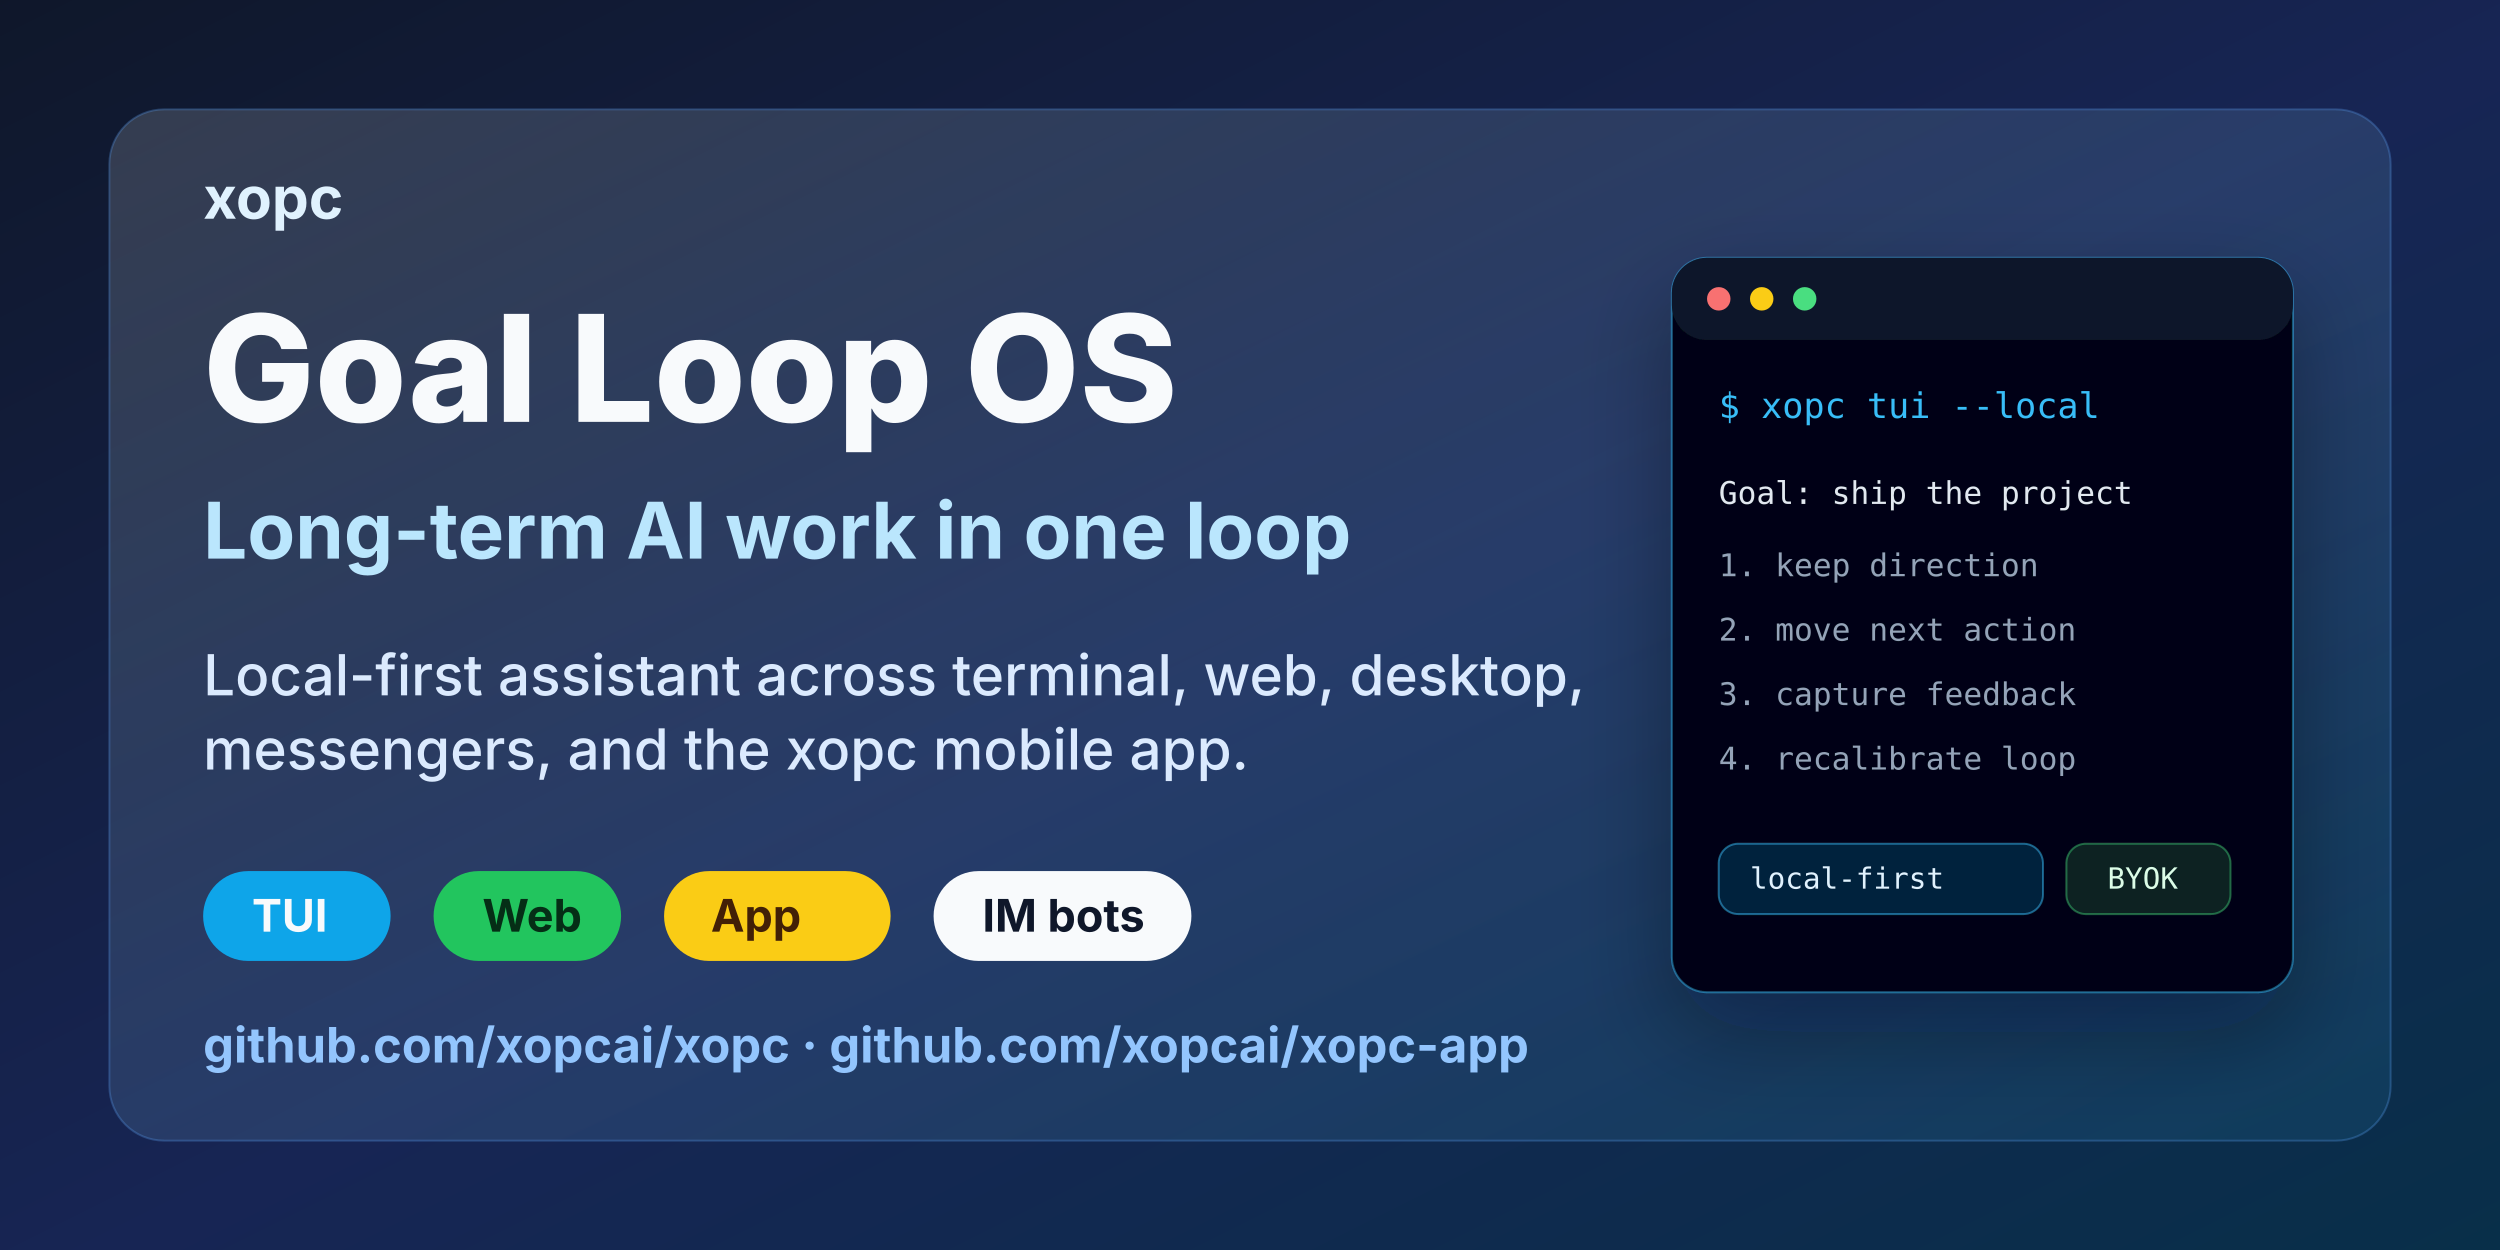
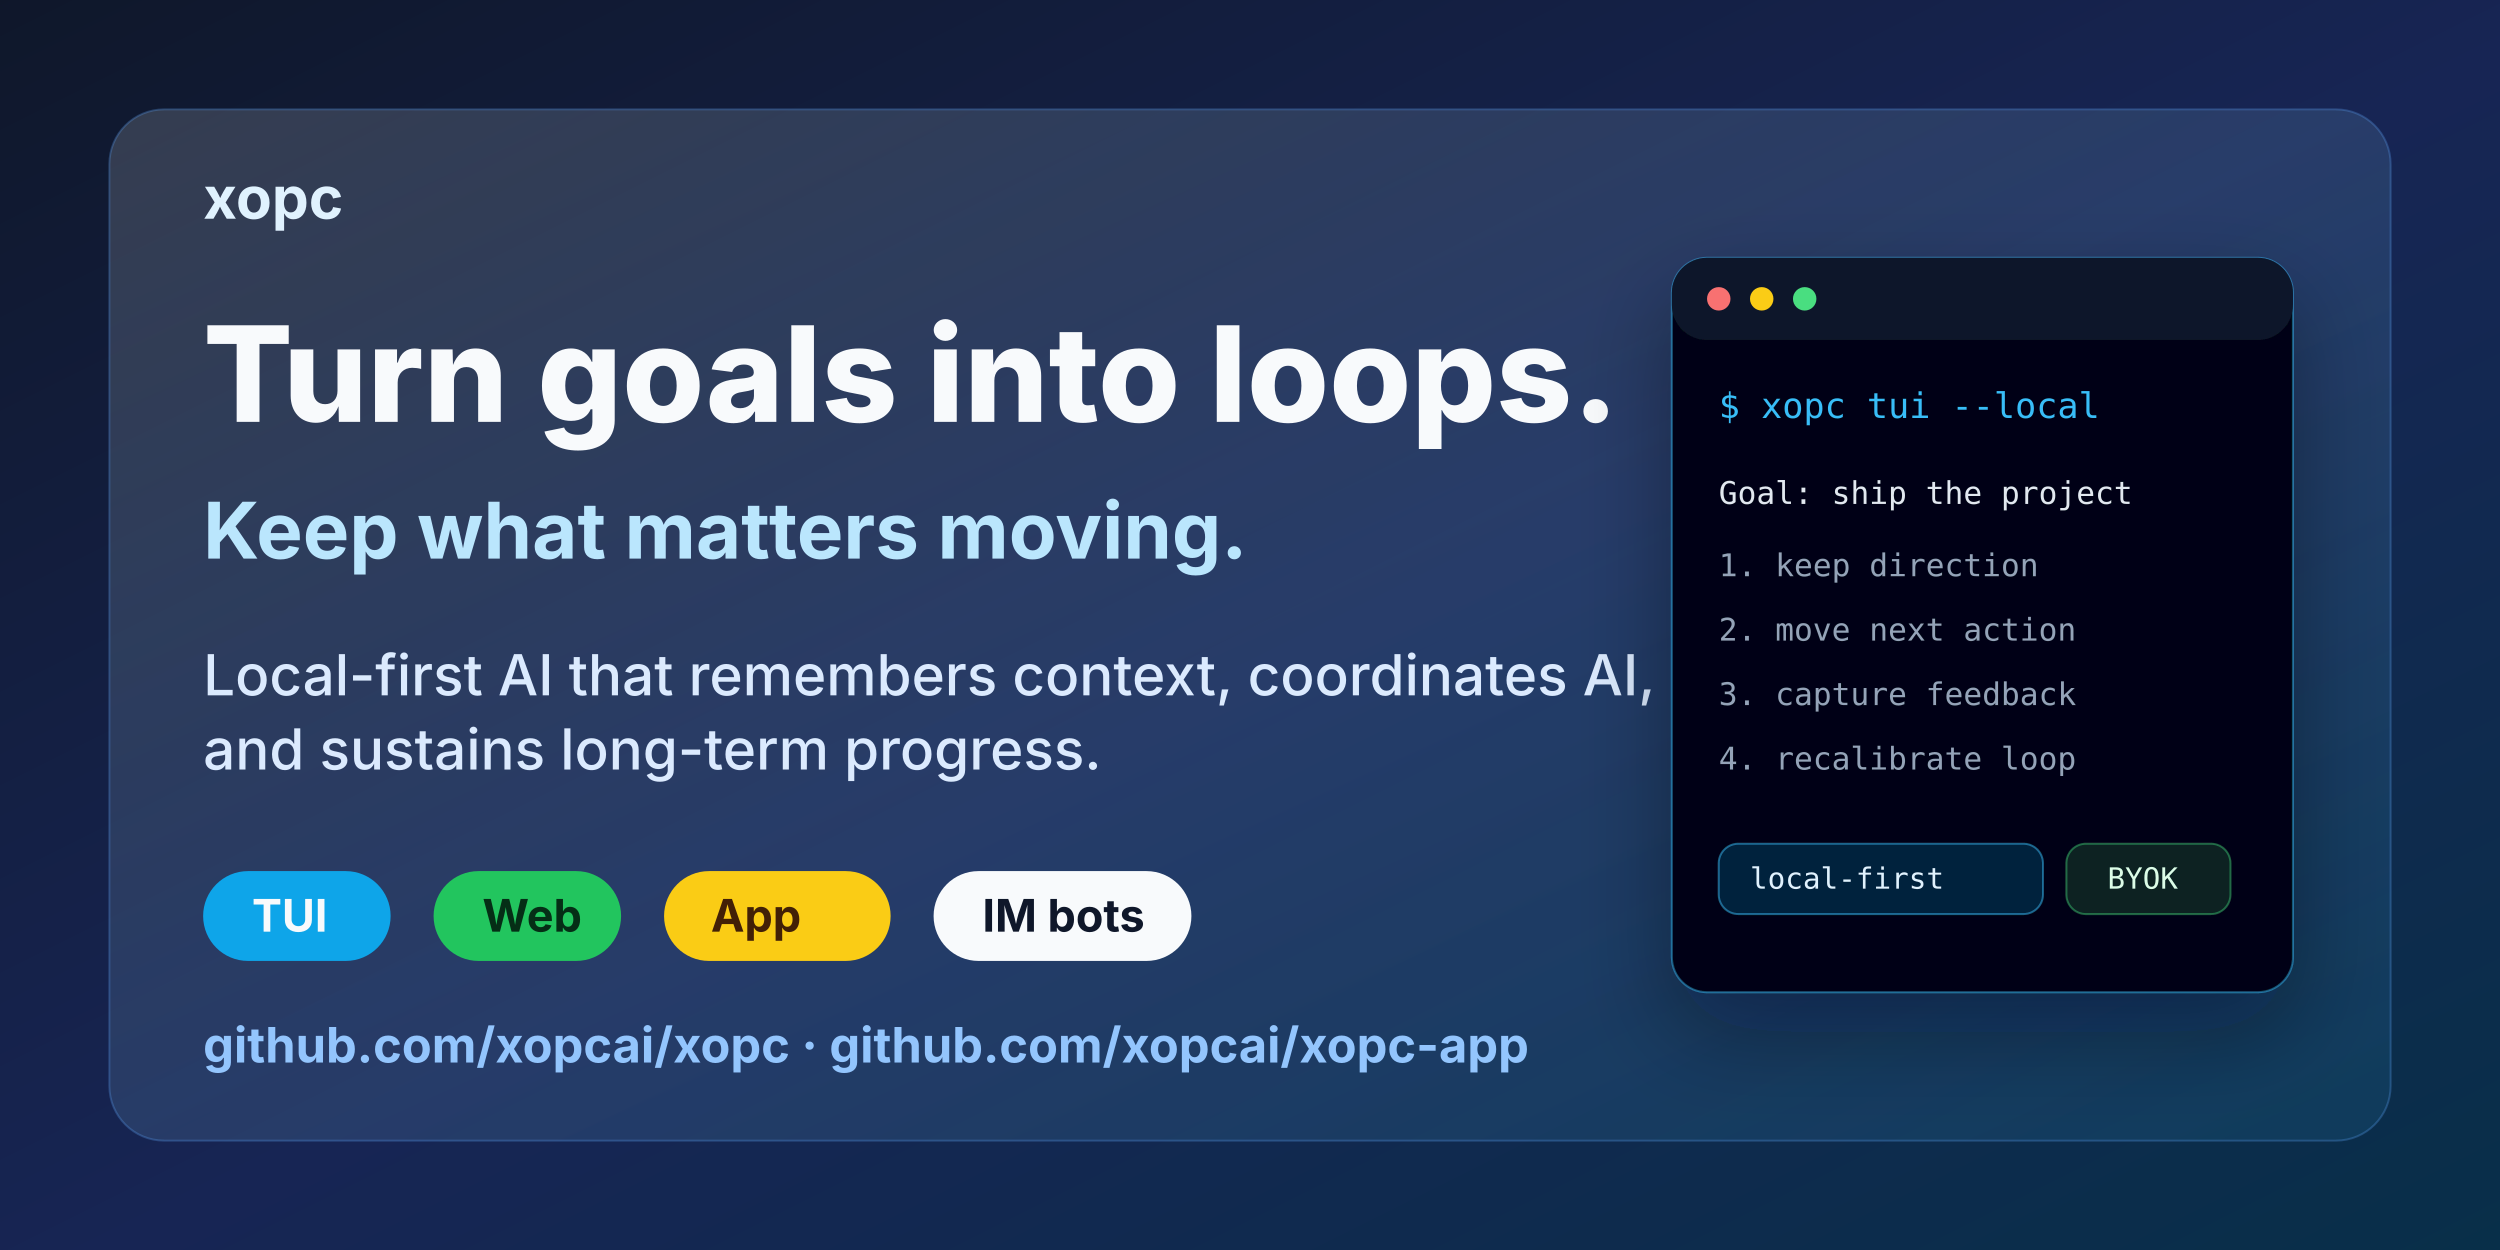
<svg xmlns="http://www.w3.org/2000/svg" width="1280" height="640" viewBox="0 0 1280 640" role="img" aria-labelledby="title desc">
  <defs>
    <linearGradient id="bg" x1="0" y1="0" x2="1" y2="1">
      <stop offset="0" stop-color="#0f172a" />
      <stop offset="0.52" stop-color="#172554" />
      <stop offset="1" stop-color="#082f49" />
    </linearGradient>
    <linearGradient id="panel" x1="0" y1="0" x2="1" y2="1">
      <stop offset="0" stop-color="#f8fafc" stop-opacity="0.16" />
      <stop offset="1" stop-color="#38bdf8" stop-opacity="0.10" />
    </linearGradient>
    <filter id="shadow" x="-20%" y="-20%" width="140%" height="140%">
      <feDropShadow dx="0" dy="20" stdDeviation="24" flood-color="#020617" flood-opacity="0.35" />
    </filter>
  </defs>
  <rect width="1280" height="640" fill="url(#bg)" />
  <rect x="56" y="56" width="1168" height="528" rx="28" fill="url(#panel)" stroke="#60a5fa" stroke-opacity="0.28" />
  <g transform="translate(104 112)">
    <text x="0" y="0" fill="#e0f2fe" font-family="Inter, ui-sans-serif, system-ui, -apple-system, BlinkMacSystemFont, Segoe UI, sans-serif" font-size="30" font-weight="700" letter-spacing="0">xopc</text>
-     <text x="0" y="104" fill="#f8fafc" font-family="Inter, ui-sans-serif, system-ui, -apple-system, BlinkMacSystemFont, Segoe UI, sans-serif" font-size="76" font-weight="800" letter-spacing="0">Goal Loop OS</text>
-     <text x="0" y="174" fill="#bae6fd" font-family="Inter, ui-sans-serif, system-ui, -apple-system, BlinkMacSystemFont, Segoe UI, sans-serif" font-size="40" font-weight="650" letter-spacing="0">Long-term AI work in one loop</text>
-     <text x="0" y="244" fill="#dbeafe" font-family="Inter, ui-sans-serif, system-ui, -apple-system, BlinkMacSystemFont, Segoe UI, sans-serif" font-size="29" font-weight="500" letter-spacing="0">Local-first assistant across terminal, web, desktop,</text>
-     <text x="0" y="282" fill="#dbeafe" font-family="Inter, ui-sans-serif, system-ui, -apple-system, BlinkMacSystemFont, Segoe UI, sans-serif" font-size="29" font-weight="500" letter-spacing="0">messengers, and the xopc mobile app.</text>
+     <text x="0" y="104" fill="#f8fafc" font-family="Inter, ui-sans-serif, system-ui, -apple-system, BlinkMacSystemFont, Segoe UI, sans-serif" font-size="68" font-weight="800" letter-spacing="0">Turn goals into loops.</text>
+     <text x="0" y="174" fill="#bae6fd" font-family="Inter, ui-sans-serif, system-ui, -apple-system, BlinkMacSystemFont, Segoe UI, sans-serif" font-size="40" font-weight="650" letter-spacing="0">Keep what matters moving.</text>
+     <text x="0" y="244" fill="#dbeafe" font-family="Inter, ui-sans-serif, system-ui, -apple-system, BlinkMacSystemFont, Segoe UI, sans-serif" font-size="29" font-weight="500" letter-spacing="0">Local-first AI that remembers context, coordinates AI,</text>
+     <text x="0" y="282" fill="#dbeafe" font-family="Inter, ui-sans-serif, system-ui, -apple-system, BlinkMacSystemFont, Segoe UI, sans-serif" font-size="29" font-weight="500" letter-spacing="0">and sustains long-term progress.</text>
    <g transform="translate(0 334)" font-family="Inter, ui-sans-serif, system-ui, -apple-system, BlinkMacSystemFont, Segoe UI, sans-serif" font-size="23" font-weight="700" letter-spacing="0">
      <rect x="0" y="0" width="96" height="46" rx="23" fill="#0ea5e9" />
      <text x="25" y="31" fill="#f8fafc">TUI</text>
      <rect x="118" y="0" width="96" height="46" rx="23" fill="#22c55e" />
      <text x="143" y="31" fill="#052e16">Web</text>
      <rect x="236" y="0" width="116" height="46" rx="23" fill="#facc15" />
      <text x="260" y="31" fill="#422006">App</text>
      <rect x="374" y="0" width="132" height="46" rx="23" fill="#f8fafc" />
      <text x="399" y="31" fill="#0f172a">IM bots</text>
    </g>
    <text x="0" y="432" fill="#93c5fd" font-family="Inter, ui-sans-serif, system-ui, -apple-system, BlinkMacSystemFont, Segoe UI, sans-serif" font-size="25" font-weight="650" letter-spacing="0">github.com/xopcai/xopc  ·  github.com/xopcai/xopc-app</text>
  </g>
  <g transform="translate(856 132)" filter="url(#shadow)">
    <rect x="0" y="0" width="318" height="376" rx="18" fill="#020617" stroke="#38bdf8" stroke-opacity="0.42" />
    <rect x="0" y="0" width="318" height="42" rx="18" fill="#0f172a" />
    <circle cx="24" cy="21" r="6" fill="#f87171" />
    <circle cx="46" cy="21" r="6" fill="#facc15" />
    <circle cx="68" cy="21" r="6" fill="#4ade80" />
    <text x="24" y="82" fill="#38bdf8" font-family="SFMono-Regular, Menlo, Consolas, monospace" font-size="18">$ xopc tui --local</text>
    <text x="24" y="126" fill="#e2e8f0" font-family="SFMono-Regular, Menlo, Consolas, monospace" font-size="16">Goal: ship the project</text>
    <text x="24" y="163" fill="#94a3b8" font-family="SFMono-Regular, Menlo, Consolas, monospace" font-size="16">1. keep direction</text>
    <text x="24" y="196" fill="#94a3b8" font-family="SFMono-Regular, Menlo, Consolas, monospace" font-size="16">2. move next action</text>
    <text x="24" y="229" fill="#94a3b8" font-family="SFMono-Regular, Menlo, Consolas, monospace" font-size="16">3. capture feedback</text>
    <text x="24" y="262" fill="#94a3b8" font-family="SFMono-Regular, Menlo, Consolas, monospace" font-size="16">4. recalibrate loop</text>
    <rect x="24" y="300" width="166" height="36" rx="10" fill="#0ea5e9" fill-opacity="0.18" stroke="#38bdf8" stroke-opacity="0.5" />
    <text x="40" y="323" fill="#e0f2fe" font-family="SFMono-Regular, Menlo, Consolas, monospace" font-size="15">local-first</text>
    <rect x="202" y="300" width="84" height="36" rx="10" fill="#22c55e" fill-opacity="0.16" stroke="#4ade80" stroke-opacity="0.42" />
    <text x="223" y="323" fill="#dcfce7" font-family="SFMono-Regular, Menlo, Consolas, monospace" font-size="15">BYOK</text>
  </g>
</svg>
